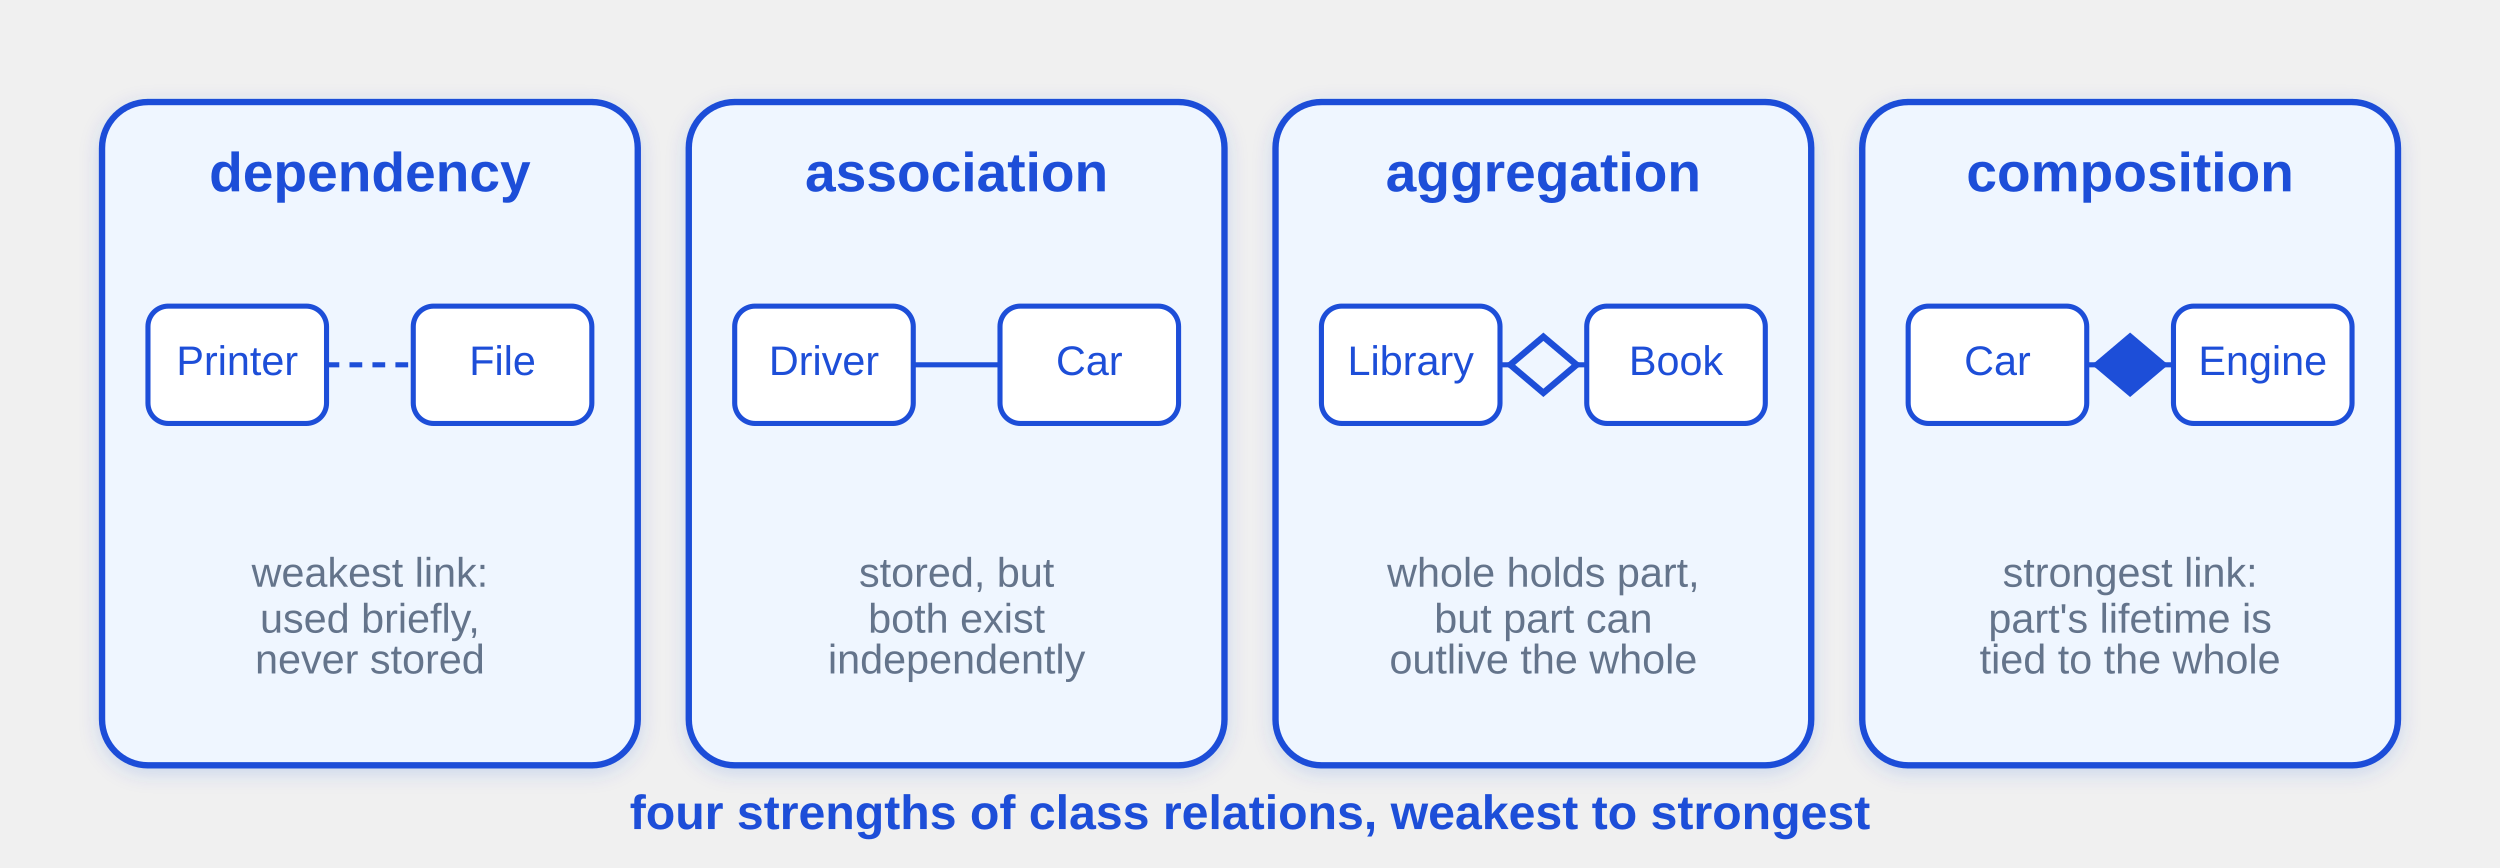
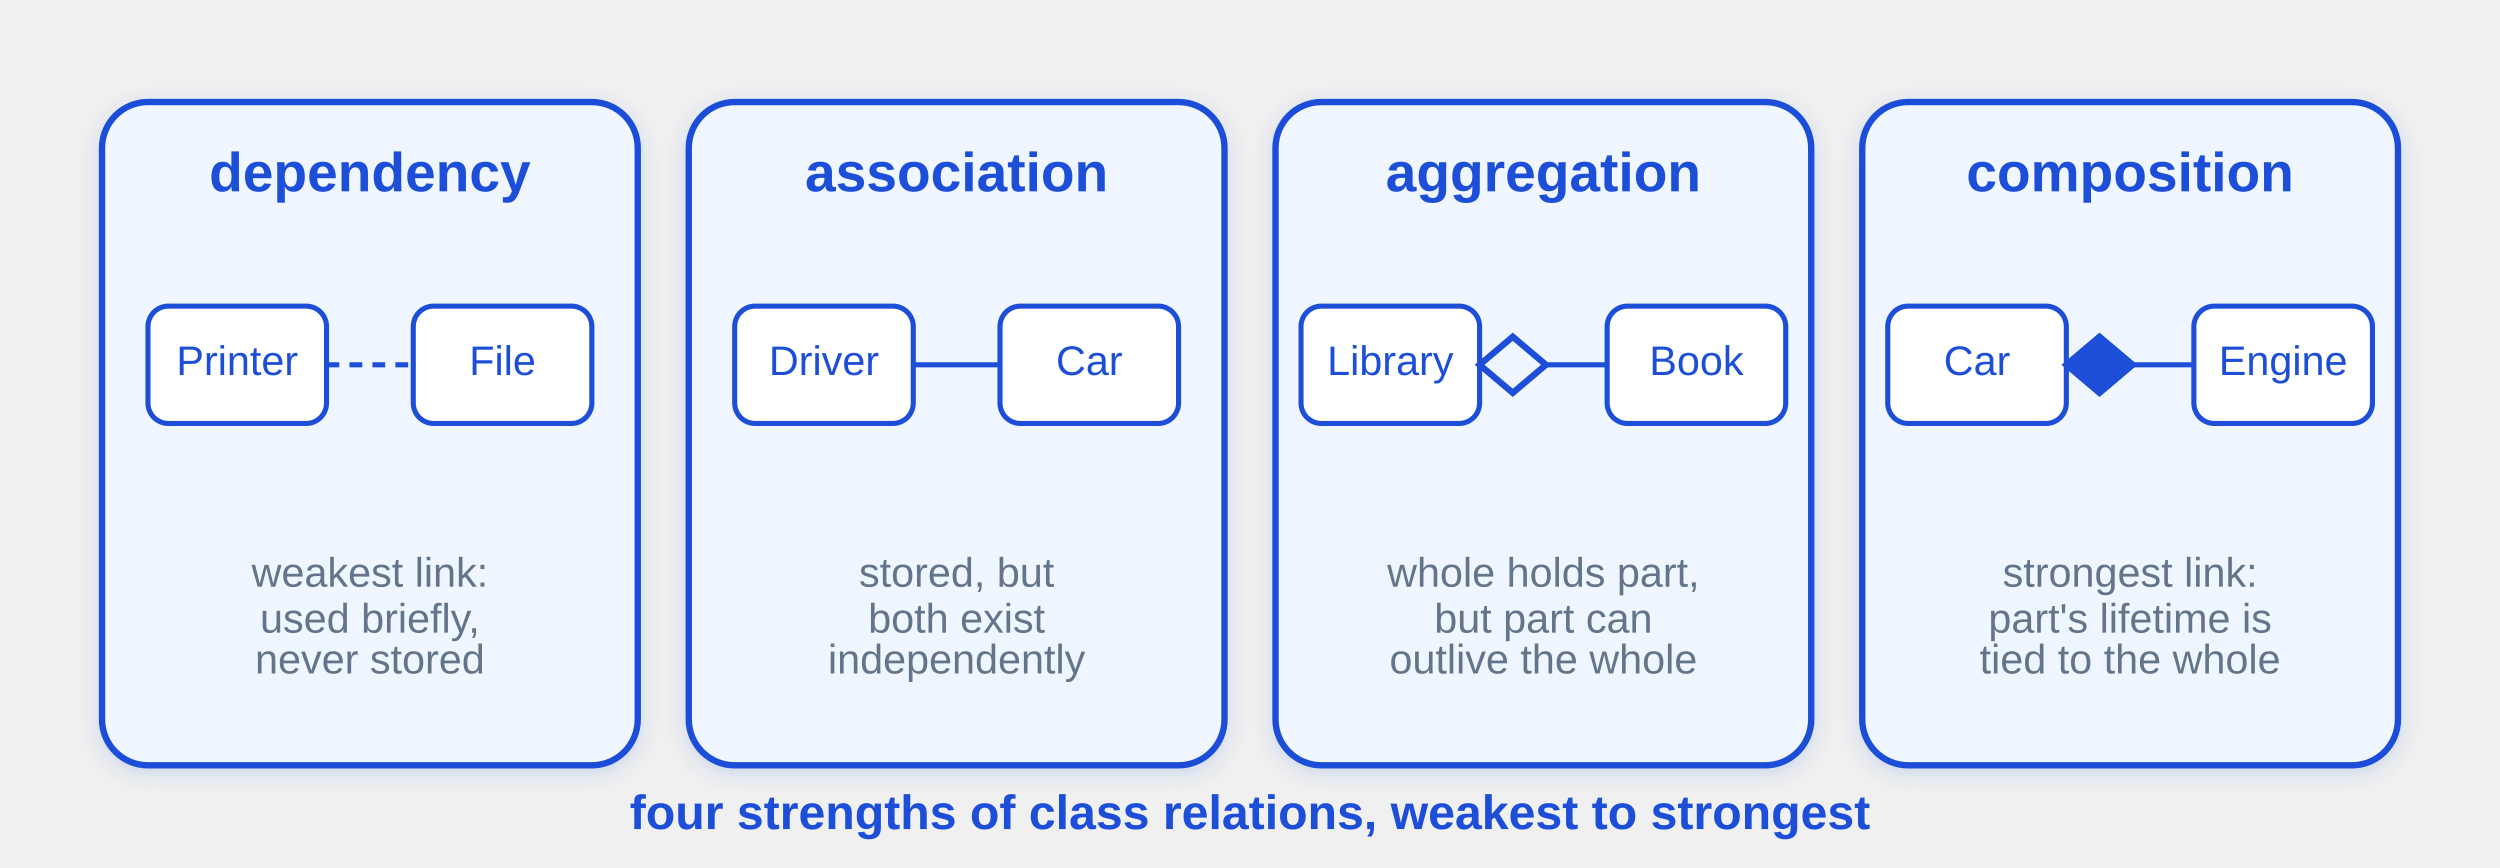
<svg xmlns="http://www.w3.org/2000/svg" viewBox="0 0 980 340" font-family="'Helvetica Neue', Arial, sans-serif">
  <defs>
    <filter id="softShadow" x="-30%" y="-30%" width="160%" height="160%">
      <feDropShadow dx="0" dy="2" stdDeviation="4" flood-color="#1d4ed8" flood-opacity="0.16" />
    </filter>
  </defs>
  <g filter="url(#softShadow)">
    <rect x="40" y="40" width="210" height="260" rx="18" fill="#eff6ff" stroke="#1d4ed8" stroke-width="2.5" />
  </g>
  <text x="145" y="75" text-anchor="middle" font-size="21.6" font-weight="700" fill="#1d4ed8">dependency</text>
  <rect x="58" y="120" width="70" height="46" rx="8" fill="#ffffff" stroke="#1d4ed8" stroke-width="2" />
  <text x="93" y="147" text-anchor="middle" font-size="16.2" fill="#1d4ed8">Printer</text>
  <line x1="128" y1="143" x2="162" y2="143" stroke="#1d4ed8" stroke-width="2" stroke-dasharray="5,4" />
  <rect x="162" y="120" width="70" height="46" rx="8" fill="#ffffff" stroke="#1d4ed8" stroke-width="2" />
  <text x="197" y="147" text-anchor="middle" font-size="16.2" fill="#1d4ed8">File</text>
  <text x="145" y="230" text-anchor="middle" font-size="16.2" fill="#64748b">weakest link:</text>
  <text x="145" y="248" text-anchor="middle" font-size="16.2" fill="#64748b">used briefly,</text>
  <text x="145" y="264" text-anchor="middle" font-size="16.2" fill="#64748b">never stored</text>
  <g filter="url(#softShadow)">
    <rect x="270" y="40" width="210" height="260" rx="18" fill="#eff6ff" stroke="#1d4ed8" stroke-width="2.5" />
  </g>
  <text x="375" y="75" text-anchor="middle" font-size="21.6" font-weight="700" fill="#1d4ed8">association</text>
  <rect x="288" y="120" width="70" height="46" rx="8" fill="#ffffff" stroke="#1d4ed8" stroke-width="2" />
  <text x="323" y="147" text-anchor="middle" font-size="16.2" fill="#1d4ed8">Driver</text>
  <line x1="358" y1="143" x2="392" y2="143" stroke="#1d4ed8" stroke-width="2" />
  <rect x="392" y="120" width="70" height="46" rx="8" fill="#ffffff" stroke="#1d4ed8" stroke-width="2" />
  <text x="427" y="147" text-anchor="middle" font-size="16.2" fill="#1d4ed8">Car</text>
  <text x="375" y="230" text-anchor="middle" font-size="16.2" fill="#64748b">stored, but</text>
  <text x="375" y="248" text-anchor="middle" font-size="16.2" fill="#64748b">both exist</text>
  <text x="375" y="264" text-anchor="middle" font-size="16.2" fill="#64748b">independently</text>
  <g filter="url(#softShadow)">
    <rect x="500" y="40" width="210" height="260" rx="18" fill="#eff6ff" stroke="#1d4ed8" stroke-width="2.5" />
  </g>
  <text x="605" y="75" text-anchor="middle" font-size="21.6" font-weight="700" fill="#1d4ed8">aggregation</text>
-   <rect x="518" y="120" width="70" height="46" rx="8" fill="#ffffff" stroke="#1d4ed8" stroke-width="2" />
-   <text x="553" y="147" text-anchor="middle" font-size="16.2" fill="#1d4ed8">Library</text>
-   <path d="M588,143 L592,143" stroke="#1d4ed8" stroke-width="2" />
-   <path d="M592,143 l13,-11 13,11 -13,11 z" fill="#eff6ff" stroke="#1d4ed8" stroke-width="2.5" />
-   <path d="M618,143 L622,143" stroke="#1d4ed8" stroke-width="2" />
-   <rect x="622" y="120" width="70" height="46" rx="8" fill="#ffffff" stroke="#1d4ed8" stroke-width="2" />
-   <text x="657" y="147" text-anchor="middle" font-size="16.2" fill="#1d4ed8">Book</text>
+   <rect x="510" y="120" width="70" height="46" rx="8" fill="#ffffff" stroke="#1d4ed8" stroke-width="2" />
+   <text x="545" y="147" text-anchor="middle" font-size="16.2" fill="#1d4ed8">Library</text>
+   <path d="M580,143 l13,-11 13,11 -13,11 z" fill="#eff6ff" stroke="#1d4ed8" stroke-width="2.5" />
+   <line x1="606" y1="143" x2="630" y2="143" stroke="#1d4ed8" stroke-width="2" />
+   <rect x="630" y="120" width="70" height="46" rx="8" fill="#ffffff" stroke="#1d4ed8" stroke-width="2" />
+   <text x="665" y="147" text-anchor="middle" font-size="16.2" fill="#1d4ed8">Book</text>
  <text x="605" y="230" text-anchor="middle" font-size="16.2" fill="#64748b">whole holds part,</text>
  <text x="605" y="248" text-anchor="middle" font-size="16.2" fill="#64748b">but part can</text>
  <text x="605" y="264" text-anchor="middle" font-size="16.2" fill="#64748b">outlive the whole</text>
  <g filter="url(#softShadow)">
    <rect x="730" y="40" width="210" height="260" rx="18" fill="#eff6ff" stroke="#1d4ed8" stroke-width="2.5" />
  </g>
  <text x="835" y="75" text-anchor="middle" font-size="21.6" font-weight="700" fill="#1d4ed8">composition</text>
-   <rect x="748" y="120" width="70" height="46" rx="8" fill="#ffffff" stroke="#1d4ed8" stroke-width="2" />
-   <text x="783" y="147" text-anchor="middle" font-size="16.2" fill="#1d4ed8">Car</text>
-   <path d="M818,143 L822,143" stroke="#1d4ed8" stroke-width="2" />
-   <path d="M822,143 l13,-11 13,11 -13,11 z" fill="#1d4ed8" stroke="#1d4ed8" stroke-width="2.5" />
-   <path d="M848,143 L852,143" stroke="#1d4ed8" stroke-width="2" />
-   <rect x="852" y="120" width="70" height="46" rx="8" fill="#ffffff" stroke="#1d4ed8" stroke-width="2" />
-   <text x="887" y="147" text-anchor="middle" font-size="16.2" fill="#1d4ed8">Engine</text>
+   <rect x="740" y="120" width="70" height="46" rx="8" fill="#ffffff" stroke="#1d4ed8" stroke-width="2" />
+   <text x="775" y="147" text-anchor="middle" font-size="16.2" fill="#1d4ed8">Car</text>
+   <path d="M810,143 l13,-11 13,11 -13,11 z" fill="#1d4ed8" stroke="#1d4ed8" stroke-width="2.5" />
+   <line x1="836" y1="143" x2="860" y2="143" stroke="#1d4ed8" stroke-width="2" />
+   <rect x="860" y="120" width="70" height="46" rx="8" fill="#ffffff" stroke="#1d4ed8" stroke-width="2" />
+   <text x="895" y="147" text-anchor="middle" font-size="16.2" fill="#1d4ed8">Engine</text>
  <text x="835" y="230" text-anchor="middle" font-size="16.2" fill="#64748b">strongest link:</text>
  <text x="835" y="248" text-anchor="middle" font-size="16.2" fill="#64748b">part's lifetime is</text>
  <text x="835" y="264" text-anchor="middle" font-size="16.2" fill="#64748b">tied to the whole</text>
  <text x="490" y="325" text-anchor="middle" font-size="18.9" fill="#1d4ed8" font-weight="600">four strengths of class relations, weakest to strongest</text>
</svg>
